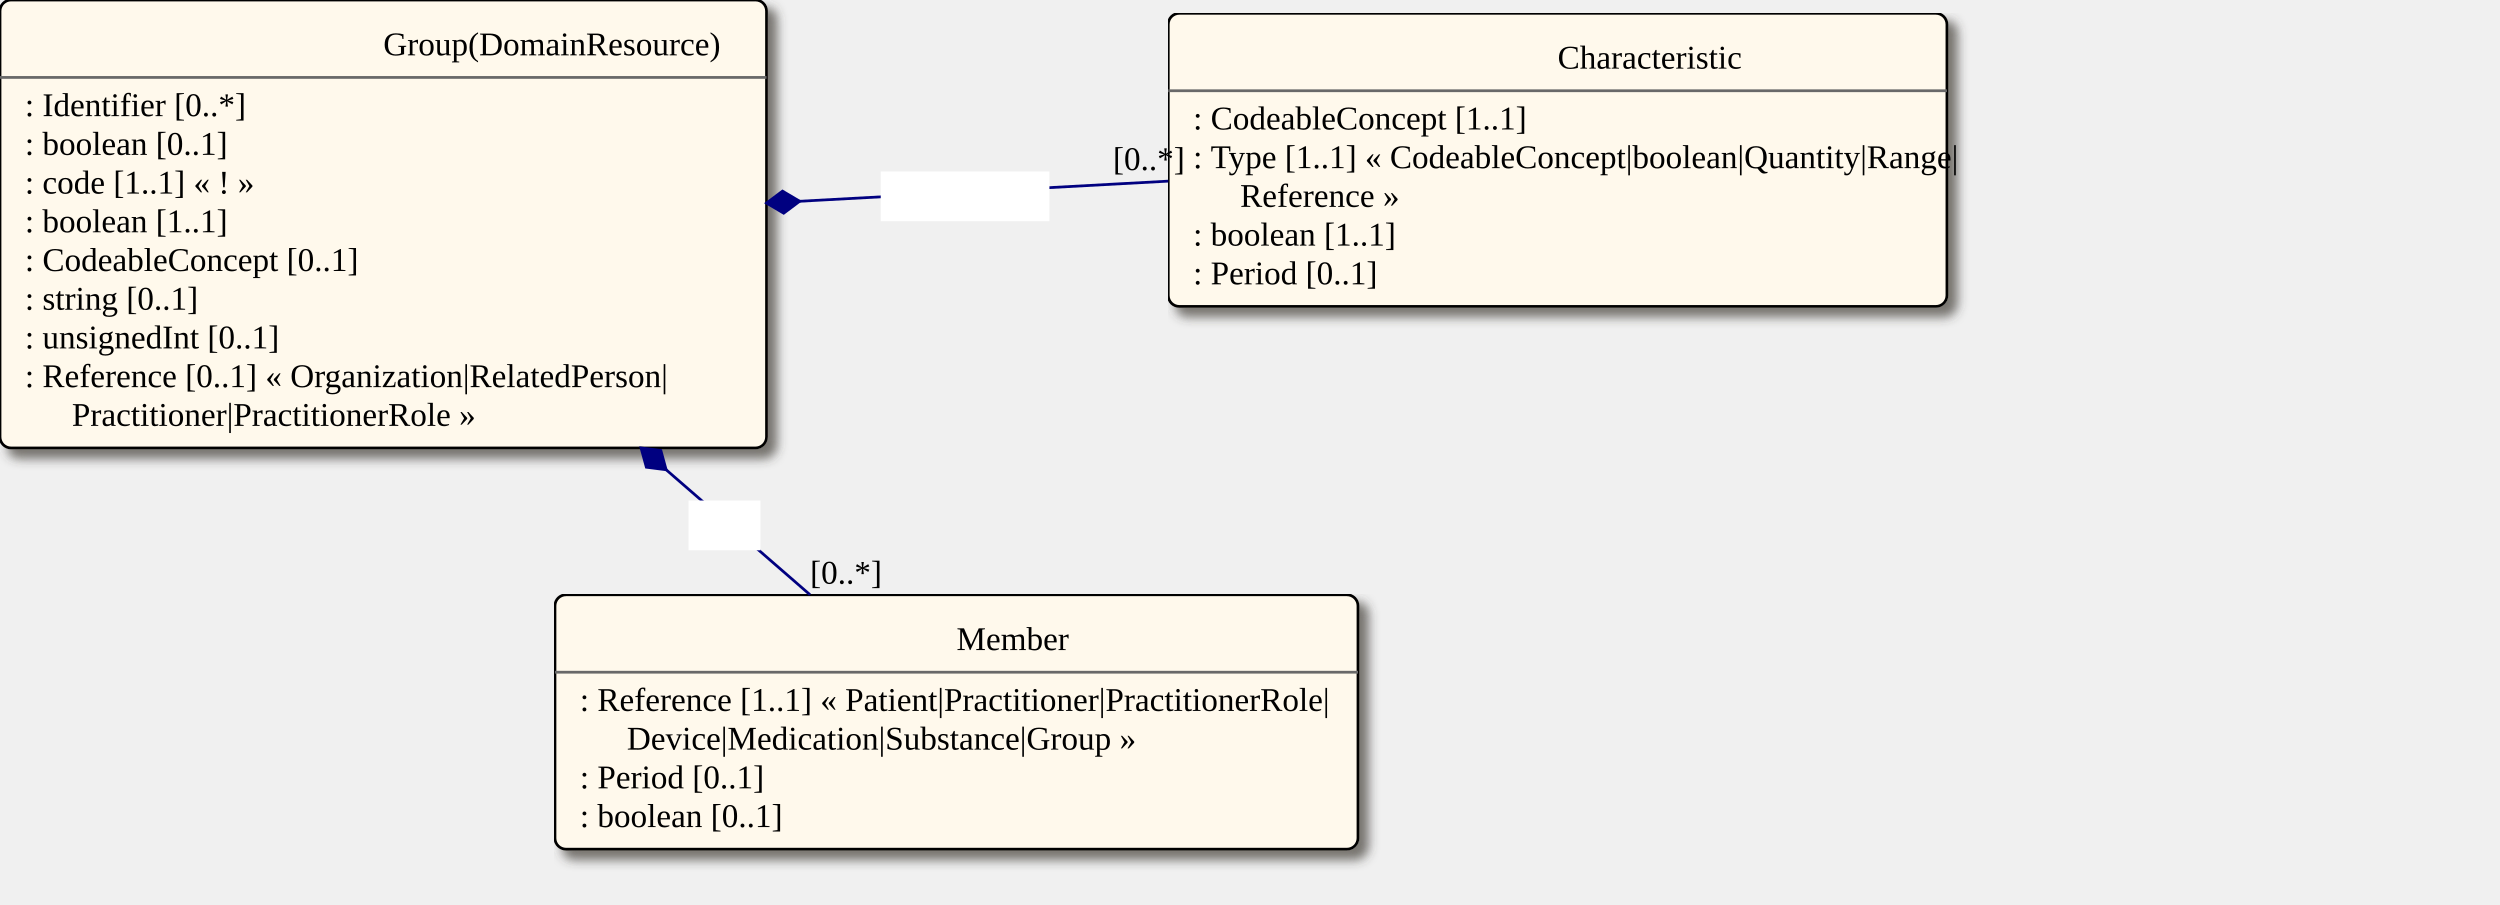
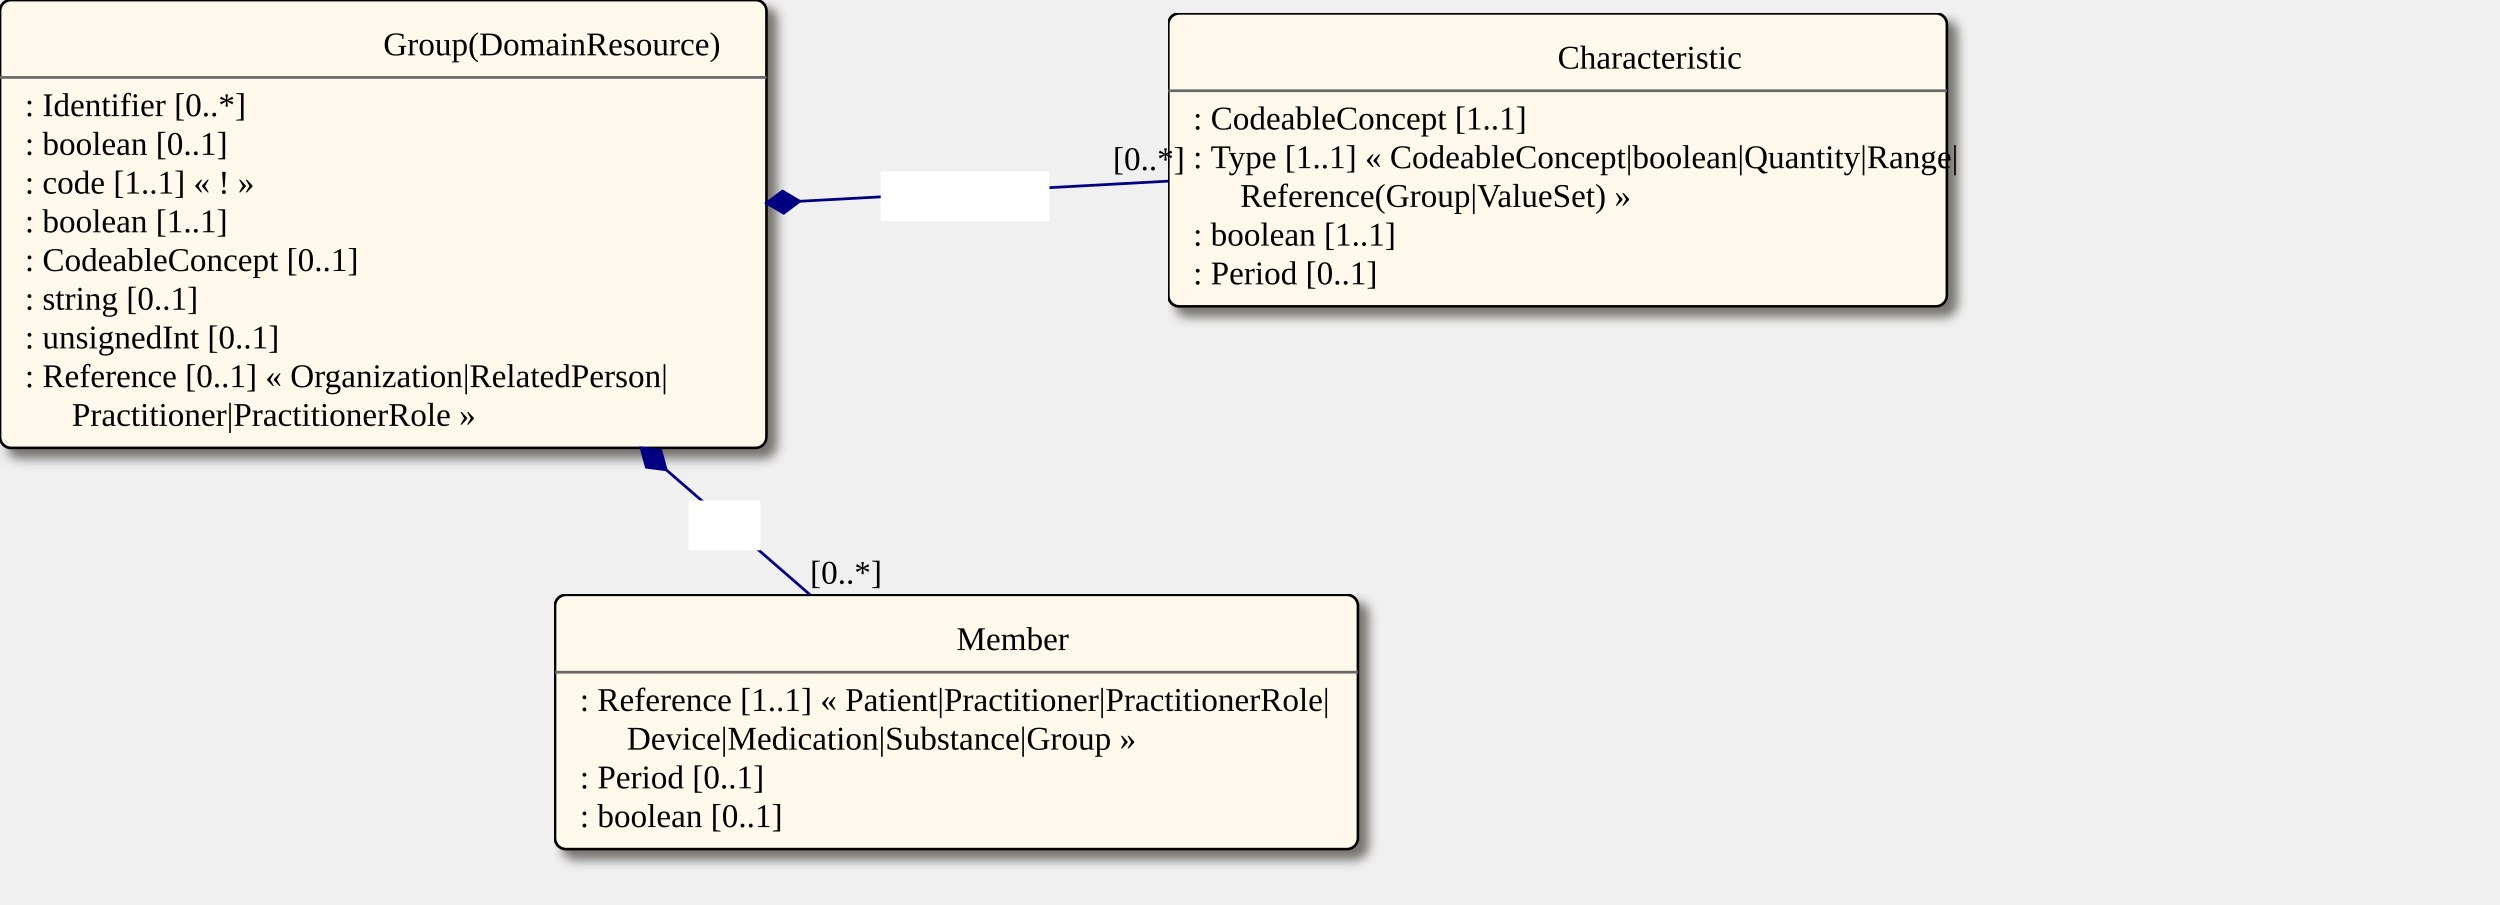
- <svg xmlns="http://www.w3.org/2000/svg" xmlns:xlink="http://www.w3.org/1999/xlink" id="n67" version="1.1" width="904.069" height="327.089">
+ <svg xmlns="http://www.w3.org/2000/svg" xmlns:xlink="http://www.w3.org/1999/xlink" id="n69" version="1.1" width="904.069" height="327.089">
  <defs>
    <filter id="shadow1" x="0" y="0" width="200%" height="200%">
      <feOffset result="offOut" in="SourceGraphic" dx="3" dy="3" />
      <feColorMatrix result="matrixOut" in="offOut" type="matrix" values="0.2 0 0 0 0 0 0.2 0 0 0 0 0 0.2 0 0 0 0 0 1 0" />
      <feGaussianBlur result="blurOut" in="matrixOut" stdDeviation="2" />
      <feBlend in="SourceGraphic" in2="blurOut" mode="normal" />
    </filter>
  </defs>
-   <g id="n68">
+   <g id="n70">
    <rect id="Group" x="0.0" y="0.0" rx="4" ry="4" width="277.2" height="162.0" filter="url(#shadow1)" style="fill:#fff9ec;stroke:black;stroke-width:1" />
-     <line id="n69" x1="0.0" y1="28.0" x2="277.2" y2="28.0" style="stroke:dimgrey;stroke-width:1" />
-     <text id="n70" x="138.6" y="20.0" fill="black" class="diagram-class-title  diagram-class-resource">Group<tspan class="diagram-class-title-link"> (<a id="n71" xlink:href="domainresource.html" class="diagram-class-reference">DomainResource</a>)</tspan>
+     <line id="n71" x1="0.0" y1="28.0" x2="277.2" y2="28.0" style="stroke:dimgrey;stroke-width:1" />
+     <text id="n72" x="138.6" y="20.0" fill="black" class="diagram-class-title  diagram-class-resource">Group<tspan class="diagram-class-title-link"> (<a id="n73" xlink:href="domainresource.html" class="diagram-class-reference">DomainResource</a>)</tspan>
    </text>
-     <text id="n72" x="6.0" y="42.0" fill="black" class="diagram-class-detail">
-       <a id="n73" xlink:href="group-definitions.html#Group.identifier" /> : <a id="n74" xlink:href="datatypes.html#Identifier">Identifier</a> [0..*]</text>
-     <text id="n78" x="6.0" y="56.0" fill="black" class="diagram-class-detail">
-       <a id="n79" xlink:href="group-definitions.html#Group.active" /> : <a id="n80" xlink:href="datatypes.html#boolean">boolean</a> [0..1]</text>
-     <text id="n84" x="6.0" y="70.0" fill="black" class="diagram-class-detail">
-       <a id="n85" xlink:href="group-definitions.html#Group.type" /> : <a id="n86" xlink:href="datatypes.html#code">code</a> [1..1] « <a id="n87" xlink:href="valueset-group-type.html" />! »</text>
-     <text id="n94" x="6.0" y="84.0" fill="black" class="diagram-class-detail">
-       <a id="n95" xlink:href="group-definitions.html#Group.actual" /> : <a id="n96" xlink:href="datatypes.html#boolean">boolean</a> [1..1]</text>
-     <text id="n100" x="6.0" y="98.0" fill="black" class="diagram-class-detail">
-       <a id="n101" xlink:href="group-definitions.html#Group.code" /> : <a id="n102" xlink:href="datatypes.html#CodeableConcept">CodeableConcept</a> [0..1]</text>
-     <text id="n106" x="6.0" y="112.0" fill="black" class="diagram-class-detail">
-       <a id="n107" xlink:href="group-definitions.html#Group.name" /> : <a id="n108" xlink:href="datatypes.html#string">string</a> [0..1]</text>
-     <text id="n112" x="6.0" y="126.0" fill="black" class="diagram-class-detail">
-       <a id="n113" xlink:href="group-definitions.html#Group.quantity" /> : <a id="n114" xlink:href="datatypes.html#unsignedInt">unsignedInt</a> [0..1]</text>
-     <text id="n118" x="6.0" y="140.0" fill="black" class="diagram-class-detail">
-       <a id="n119" xlink:href="group-definitions.html#Group.managingEntity" /> : <a id="n120" xlink:href="references.html#Reference">Reference</a> [0..1] « <a id="n121" xlink:href="organization.html#Organization">Organization</a>|<a id="n122" xlink:href="relatedperson.html#RelatedPerson">RelatedPerson</a>|</text>
-     <text id="n123" x="26.0" y="154.0" fill="black" class="diagram-class-detail">
-       <a id="n124" xlink:href="practitioner.html#Practitioner">Practitioner</a>|<a id="n125" xlink:href="practitionerrole.html#PractitionerRole">PractitionerRole</a> »</text>
+     <text id="n74" x="6.0" y="42.0" fill="black" class="diagram-class-detail">
+       <a id="n75" xlink:href="group-definitions.html#Group.identifier" /> : <a id="n76" xlink:href="datatypes.html#Identifier">Identifier</a> [0..*]</text>
+     <text id="n80" x="6.0" y="56.0" fill="black" class="diagram-class-detail">
+       <a id="n81" xlink:href="group-definitions.html#Group.active" /> : <a id="n82" xlink:href="datatypes.html#boolean">boolean</a> [0..1]</text>
+     <text id="n86" x="6.0" y="70.0" fill="black" class="diagram-class-detail">
+       <a id="n87" xlink:href="group-definitions.html#Group.type" /> : <a id="n88" xlink:href="datatypes.html#code">code</a> [1..1] « <a id="n89" xlink:href="valueset-group-type.html" />! »</text>
+     <text id="n96" x="6.0" y="84.0" fill="black" class="diagram-class-detail">
+       <a id="n97" xlink:href="group-definitions.html#Group.actual" /> : <a id="n98" xlink:href="datatypes.html#boolean">boolean</a> [1..1]</text>
+     <text id="n102" x="6.0" y="98.0" fill="black" class="diagram-class-detail">
+       <a id="n103" xlink:href="group-definitions.html#Group.code" /> : <a id="n104" xlink:href="datatypes.html#CodeableConcept">CodeableConcept</a> [0..1]</text>
+     <text id="n108" x="6.0" y="112.0" fill="black" class="diagram-class-detail">
+       <a id="n109" xlink:href="group-definitions.html#Group.name" /> : <a id="n110" xlink:href="datatypes.html#string">string</a> [0..1]</text>
+     <text id="n114" x="6.0" y="126.0" fill="black" class="diagram-class-detail">
+       <a id="n115" xlink:href="group-definitions.html#Group.quantity" /> : <a id="n116" xlink:href="datatypes.html#unsignedInt">unsignedInt</a> [0..1]</text>
+     <text id="n120" x="6.0" y="140.0" fill="black" class="diagram-class-detail">
+       <a id="n121" xlink:href="group-definitions.html#Group.managingEntity" /> : <a id="n122" xlink:href="references.html#Reference">Reference</a> [0..1] « <a id="n123" xlink:href="organization.html#Organization">Organization</a>|<a id="n124" xlink:href="relatedperson.html#RelatedPerson">RelatedPerson</a>|</text>
+     <text id="n125" x="26.0" y="154.0" fill="black" class="diagram-class-detail">
+       <a id="n126" xlink:href="practitioner.html#Practitioner">Practitioner</a>|<a id="n127" xlink:href="practitionerrole.html#PractitionerRole">PractitionerRole</a> »</text>
  </g>
-   <g id="n134">
+   <g id="n136">
    <rect id="Group.characteristic" x="422.469" y="4.816" rx="4" ry="4" width="281.6" height="106.0" filter="url(#shadow1)" style="fill:#fff9ec;stroke:black;stroke-width:1" />
-     <line id="n135" x1="422.469" y1="32.816" x2="704.069" y2="32.816" style="stroke:dimgrey;stroke-width:1" />
-     <text id="n136" x="563.269" y="24.816" fill="black" class="diagram-class-title">Characteristic</text>
-     <text id="n137" x="428.469" y="46.816" fill="black" class="diagram-class-detail">
-       <a id="n138" xlink:href="group-definitions.html#Group.characteristic.code" /> : <a id="n139" xlink:href="datatypes.html#CodeableConcept">CodeableConcept</a> [1..1]</text>
-     <text id="n143" x="428.469" y="60.816" fill="black" class="diagram-class-detail">
-       <a id="n144" xlink:href="group-definitions.html#Group.characteristic.value_x_" /> : <a id="n145" xlink:href="formats.html#umlchoice">Type</a> [1..1] « <a id="n146" xlink:href="datatypes.html#CodeableConcept">CodeableConcept</a>|<a id="n147" xlink:href="datatypes.html#boolean">boolean</a>|<a id="n148" xlink:href="datatypes.html#Quantity">Quantity</a>|<a id="n149" xlink:href="datatypes.html#Range">Range</a>|</text>
-     <text id="n150" x="448.469" y="74.816" fill="black" class="diagram-class-detail">
-       <a id="n151" xlink:href="references.html#Reference">Reference</a> »</text>
-     <text id="n161" x="428.469" y="88.816" fill="black" class="diagram-class-detail">
-       <a id="n162" xlink:href="group-definitions.html#Group.characteristic.exclude" /> : <a id="n163" xlink:href="datatypes.html#boolean">boolean</a> [1..1]</text>
-     <text id="n167" x="428.469" y="102.816" fill="black" class="diagram-class-detail">
-       <a id="n168" xlink:href="group-definitions.html#Group.characteristic.period" /> : <a id="n169" xlink:href="datatypes.html#Period">Period</a> [0..1]</text>
+     <line id="n137" x1="422.469" y1="32.816" x2="704.069" y2="32.816" style="stroke:dimgrey;stroke-width:1" />
+     <text id="n138" x="563.269" y="24.816" fill="black" class="diagram-class-title">Characteristic</text>
+     <text id="n139" x="428.469" y="46.816" fill="black" class="diagram-class-detail">
+       <a id="n140" xlink:href="group-definitions.html#Group.characteristic.code" /> : <a id="n141" xlink:href="datatypes.html#CodeableConcept">CodeableConcept</a> [1..1]</text>
+     <text id="n145" x="428.469" y="60.816" fill="black" class="diagram-class-detail">
+       <a id="n146" xlink:href="group-definitions.html#Group.characteristic.value_x_" /> : <a id="n147" xlink:href="formats.html#umlchoice">Type</a> [1..1] « <a id="n148" xlink:href="datatypes.html#CodeableConcept">CodeableConcept</a>|<a id="n149" xlink:href="datatypes.html#boolean">boolean</a>|<a id="n150" xlink:href="datatypes.html#Quantity">Quantity</a>|<a id="n151" xlink:href="datatypes.html#Range">Range</a>|</text>
+     <text id="n152" x="448.469" y="74.816" fill="black" class="diagram-class-detail">
+       <a id="n153" xlink:href="references.html#Reference">Reference</a>(<a id="n154" xlink:href="group.html#Group">Group</a>|<a id="n155" xlink:href="valueset.html#ValueSet">ValueSet</a>) »</text>
+     <text id="n167" x="428.469" y="88.816" fill="black" class="diagram-class-detail">
+       <a id="n168" xlink:href="group-definitions.html#Group.characteristic.exclude" /> : <a id="n169" xlink:href="datatypes.html#boolean">boolean</a> [1..1]</text>
+     <text id="n173" x="428.469" y="102.816" fill="black" class="diagram-class-detail">
+       <a id="n174" xlink:href="group-definitions.html#Group.characteristic.period" /> : <a id="n175" xlink:href="datatypes.html#Period">Period</a> [0..1]</text>
  </g>
-   <g id="n173">
+   <g id="n179">
    <rect id="Group.member" x="200.688" y="215.089" rx="4" ry="4" width="290.4" height="92.0" filter="url(#shadow1)" style="fill:#fff9ec;stroke:black;stroke-width:1" />
-     <line id="n174" x1="200.688" y1="243.089" x2="491.088" y2="243.089" style="stroke:dimgrey;stroke-width:1" />
-     <text id="n175" x="345.888" y="235.089" fill="black" class="diagram-class-title">Member</text>
-     <text id="n176" x="206.688" y="257.089" fill="black" class="diagram-class-detail">
-       <a id="n177" xlink:href="group-definitions.html#Group.member.entity" /> : <a id="n178" xlink:href="references.html#Reference">Reference</a> [1..1] « <a id="n179" xlink:href="patient.html#Patient">Patient</a>|<a id="n180" xlink:href="practitioner.html#Practitioner">Practitioner</a>|<a id="n181" xlink:href="practitionerrole.html#PractitionerRole">PractitionerRole</a>|</text>
-     <text id="n182" x="226.688" y="271.089" fill="black" class="diagram-class-detail">
-       <a id="n183" xlink:href="device.html#Device">Device</a>|<a id="n184" xlink:href="medication.html#Medication">Medication</a>|<a id="n185" xlink:href="substance.html#Substance">Substance</a>|<a id="n186" xlink:href="group.html#Group">Group</a> »</text>
-     <text id="n198" x="206.688" y="285.089" fill="black" class="diagram-class-detail">
-       <a id="n199" xlink:href="group-definitions.html#Group.member.period" /> : <a id="n200" xlink:href="datatypes.html#Period">Period</a> [0..1]</text>
-     <text id="n204" x="206.688" y="299.089" fill="black" class="diagram-class-detail">
-       <a id="n205" xlink:href="group-definitions.html#Group.member.inactive" /> : <a id="n206" xlink:href="datatypes.html#boolean">boolean</a> [0..1]</text>
+     <line id="n180" x1="200.688" y1="243.089" x2="491.088" y2="243.089" style="stroke:dimgrey;stroke-width:1" />
+     <text id="n181" x="345.888" y="235.089" fill="black" class="diagram-class-title">Member</text>
+     <text id="n182" x="206.688" y="257.089" fill="black" class="diagram-class-detail">
+       <a id="n183" xlink:href="group-definitions.html#Group.member.entity" /> : <a id="n184" xlink:href="references.html#Reference">Reference</a> [1..1] « <a id="n185" xlink:href="patient.html#Patient">Patient</a>|<a id="n186" xlink:href="practitioner.html#Practitioner">Practitioner</a>|<a id="n187" xlink:href="practitionerrole.html#PractitionerRole">PractitionerRole</a>|</text>
+     <text id="n188" x="226.688" y="271.089" fill="black" class="diagram-class-detail">
+       <a id="n189" xlink:href="device.html#Device">Device</a>|<a id="n190" xlink:href="medication.html#Medication">Medication</a>|<a id="n191" xlink:href="substance.html#Substance">Substance</a>|<a id="n192" xlink:href="group.html#Group">Group</a> »</text>
+     <text id="n204" x="206.688" y="285.089" fill="black" class="diagram-class-detail">
+       <a id="n205" xlink:href="group-definitions.html#Group.member.period" /> : <a id="n206" xlink:href="datatypes.html#Period">Period</a> [0..1]</text>
+     <text id="n210" x="206.688" y="299.089" fill="black" class="diagram-class-detail">
+       <a id="n211" xlink:href="group-definitions.html#Group.member.inactive" /> : <a id="n212" xlink:href="datatypes.html#boolean">boolean</a> [0..1]</text>
  </g>
-   <line id="n210" x1="277.2" y1="73.433" x2="422.469" y2="65.503" style="stroke:navy;stroke-width:1" />
-   <polygon id="n211" points="277.2,73.433 283.2,77.433 289.2,73.433 283.2,69.433 277.2,73.433" style="fill:navy;stroke:navy;stroke-width:1" transform="rotate(-3.124826 277.2 73.43346)" />
-   <rect id="n212" x="318.5" y="62.0" width="61.0" height="18.0" style="fill:white;stroke:black;stroke-width:0" />
-   <text id="n213" x="349.0" y="72.0" fill="black" class="diagram-class-linkage">
-     <a id="n214" xlink:href="group-definitions.html#Group.characteristic" />
+   <line id="n216" x1="277.2" y1="73.433" x2="422.469" y2="65.503" style="stroke:navy;stroke-width:1" />
+   <polygon id="n217" points="277.2,73.433 283.2,77.433 289.2,73.433 283.2,69.433 277.2,73.433" style="fill:navy;stroke:navy;stroke-width:1" transform="rotate(-3.124826 277.2 73.43346)" />
+   <rect id="n218" x="318.5" y="62.0" width="61.0" height="18.0" style="fill:white;stroke:black;stroke-width:0" />
+   <text id="n219" x="349.0" y="72.0" fill="black" class="diagram-class-linkage">
+     <a id="n220" xlink:href="group-definitions.html#Group.characteristic" />
  </text>
-   <text id="n215" x="402.469" y="61.503" fill="black" class="diagram-class-linkage">[0..*]</text>
-   <line id="n216" x1="231.833" y1="162.0" x2="292.941" y2="215.089" style="stroke:navy;stroke-width:1" />
-   <polygon id="n217" points="231.833,162.0 237.833,166.0 243.833,162.0 237.833,158.0 231.833,162.0" style="fill:navy;stroke:navy;stroke-width:1" transform="rotate(40.98373 231.8333 162.0)" />
-   <rect id="n218" x="249.0" y="181.0" width="26.0" height="18.0" style="fill:white;stroke:black;stroke-width:0" />
-   <text id="n219" x="262.0" y="191.0" fill="black" class="diagram-class-linkage">
-     <a id="n220" xlink:href="group-definitions.html#Group.member" />
+   <text id="n221" x="402.469" y="61.503" fill="black" class="diagram-class-linkage">[0..*]</text>
+   <line id="n222" x1="231.833" y1="162.0" x2="292.941" y2="215.089" style="stroke:navy;stroke-width:1" />
+   <polygon id="n223" points="231.833,162.0 237.833,166.0 243.833,162.0 237.833,158.0 231.833,162.0" style="fill:navy;stroke:navy;stroke-width:1" transform="rotate(40.98373 231.8333 162.0)" />
+   <rect id="n224" x="249.0" y="181.0" width="26.0" height="18.0" style="fill:white;stroke:black;stroke-width:0" />
+   <text id="n225" x="262.0" y="191.0" fill="black" class="diagram-class-linkage">
+     <a id="n226" xlink:href="group-definitions.html#Group.member" />
  </text>
-   <text id="n221" x="292.941" y="211.089" fill="black" class="diagram-class-linkage">[0..*]</text>
+   <text id="n227" x="292.941" y="211.089" fill="black" class="diagram-class-linkage">[0..*]</text>
</svg>
